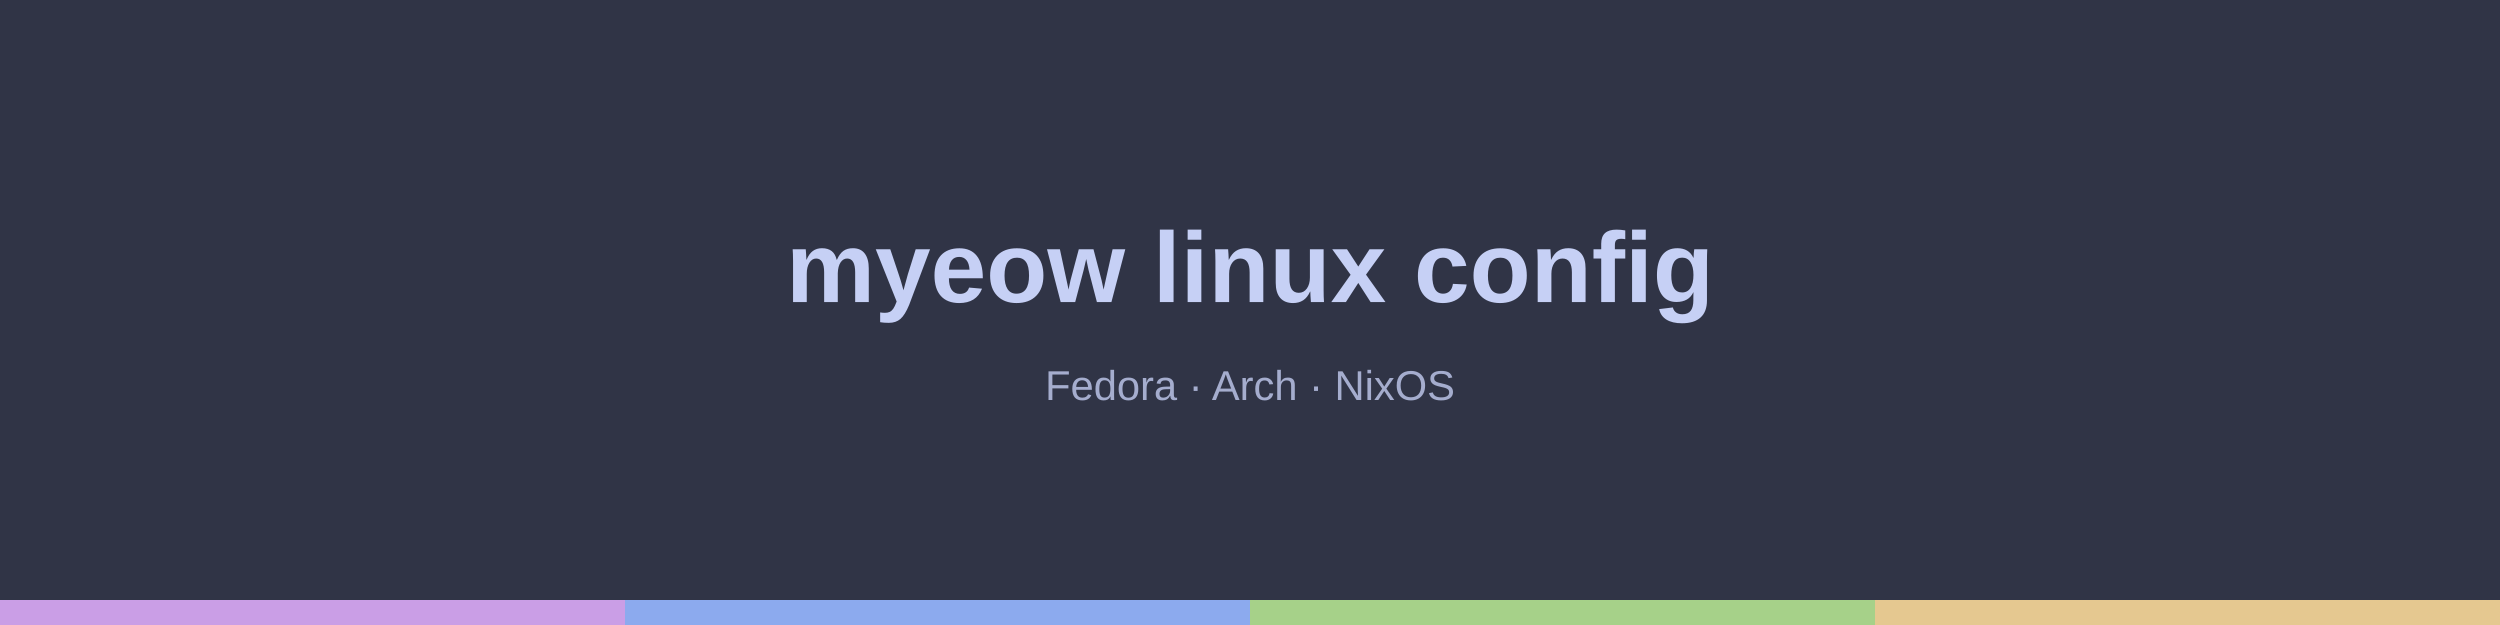
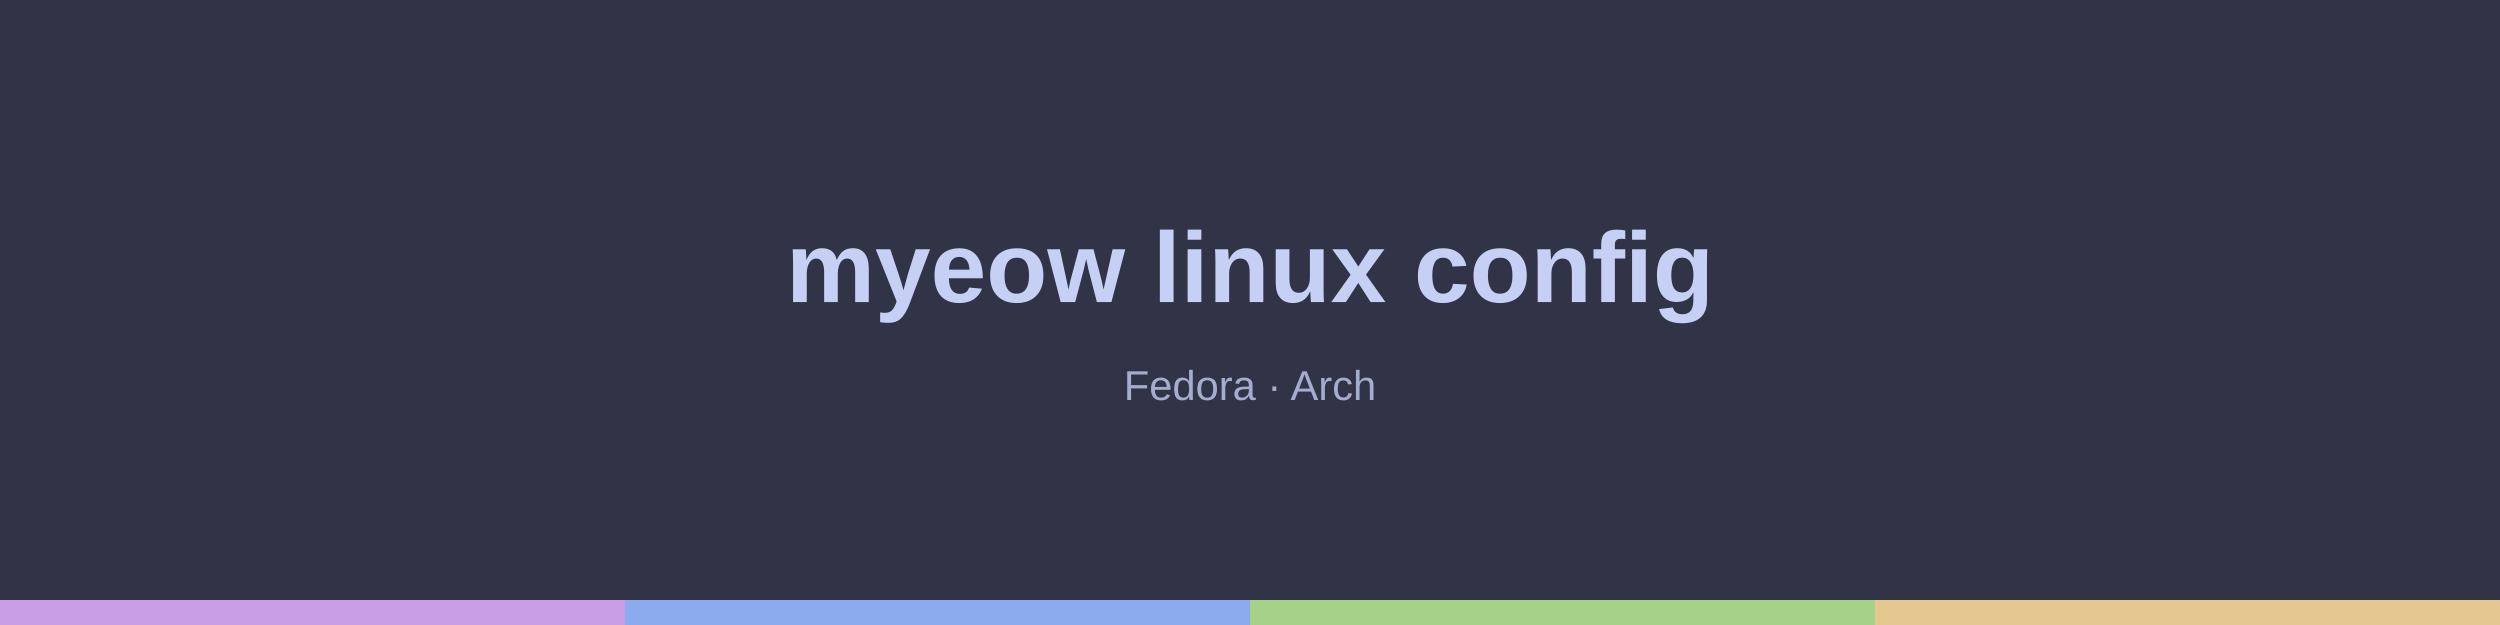
<svg xmlns="http://www.w3.org/2000/svg" width="1200" height="300" viewBox="0 0 1200 300" role="img" aria-label="myeow linux config banner">
  <rect width="1200" height="300" fill="#303446" />
  <text x="600" y="145" text-anchor="middle" fill="#c6d0f5" font-family="Segoe UI, Arial, sans-serif" font-size="48" font-weight="600">myeow linux config</text>
-   <text x="600" y="192" text-anchor="middle" fill="#a5adce" font-family="Segoe UI, Arial, sans-serif" font-size="20">Fedora · Arch · NixOS</text>
+   <text x="600" y="192" text-anchor="middle" fill="#a5adce" font-family="Segoe UI, Arial, sans-serif" font-size="20">Fedora · Arch</text>
  <rect x="0" y="288" width="300" height="12" fill="#ca9ee6" />
  <rect x="300" y="288" width="300" height="12" fill="#8caaee" />
  <rect x="600" y="288" width="300" height="12" fill="#a6d189" />
  <rect x="900" y="288" width="300" height="12" fill="#e5c890" />
</svg>
